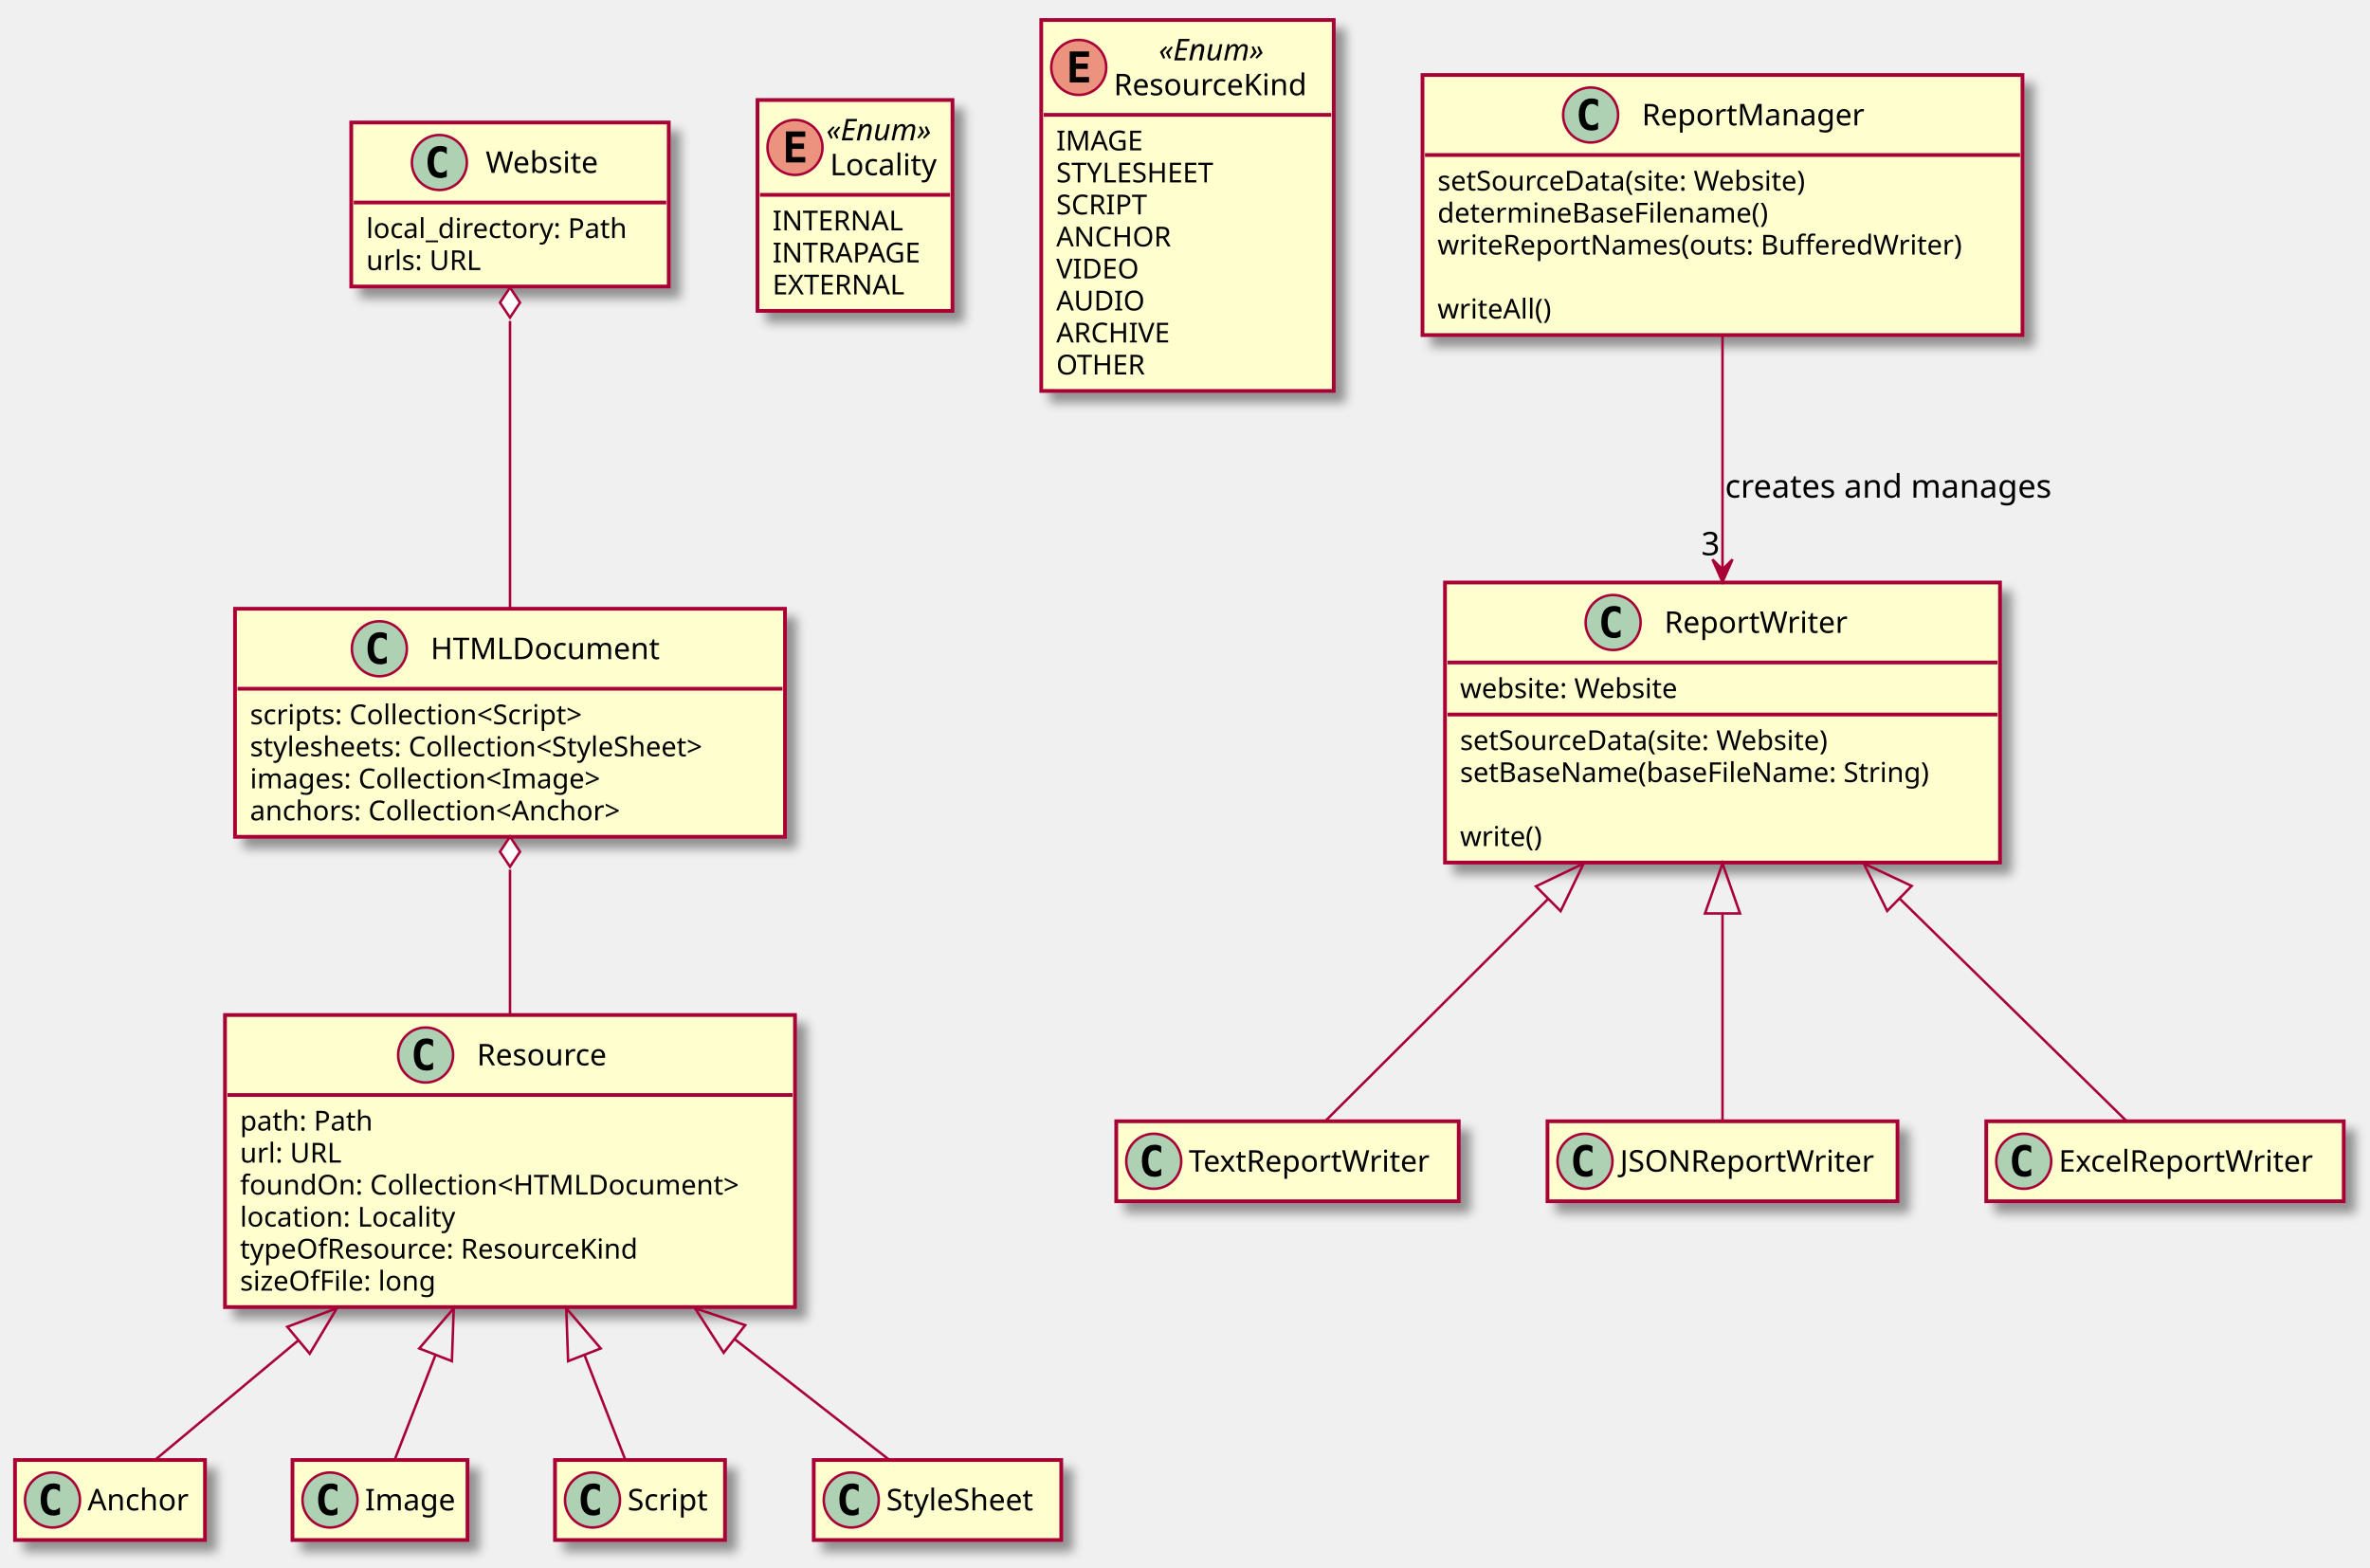
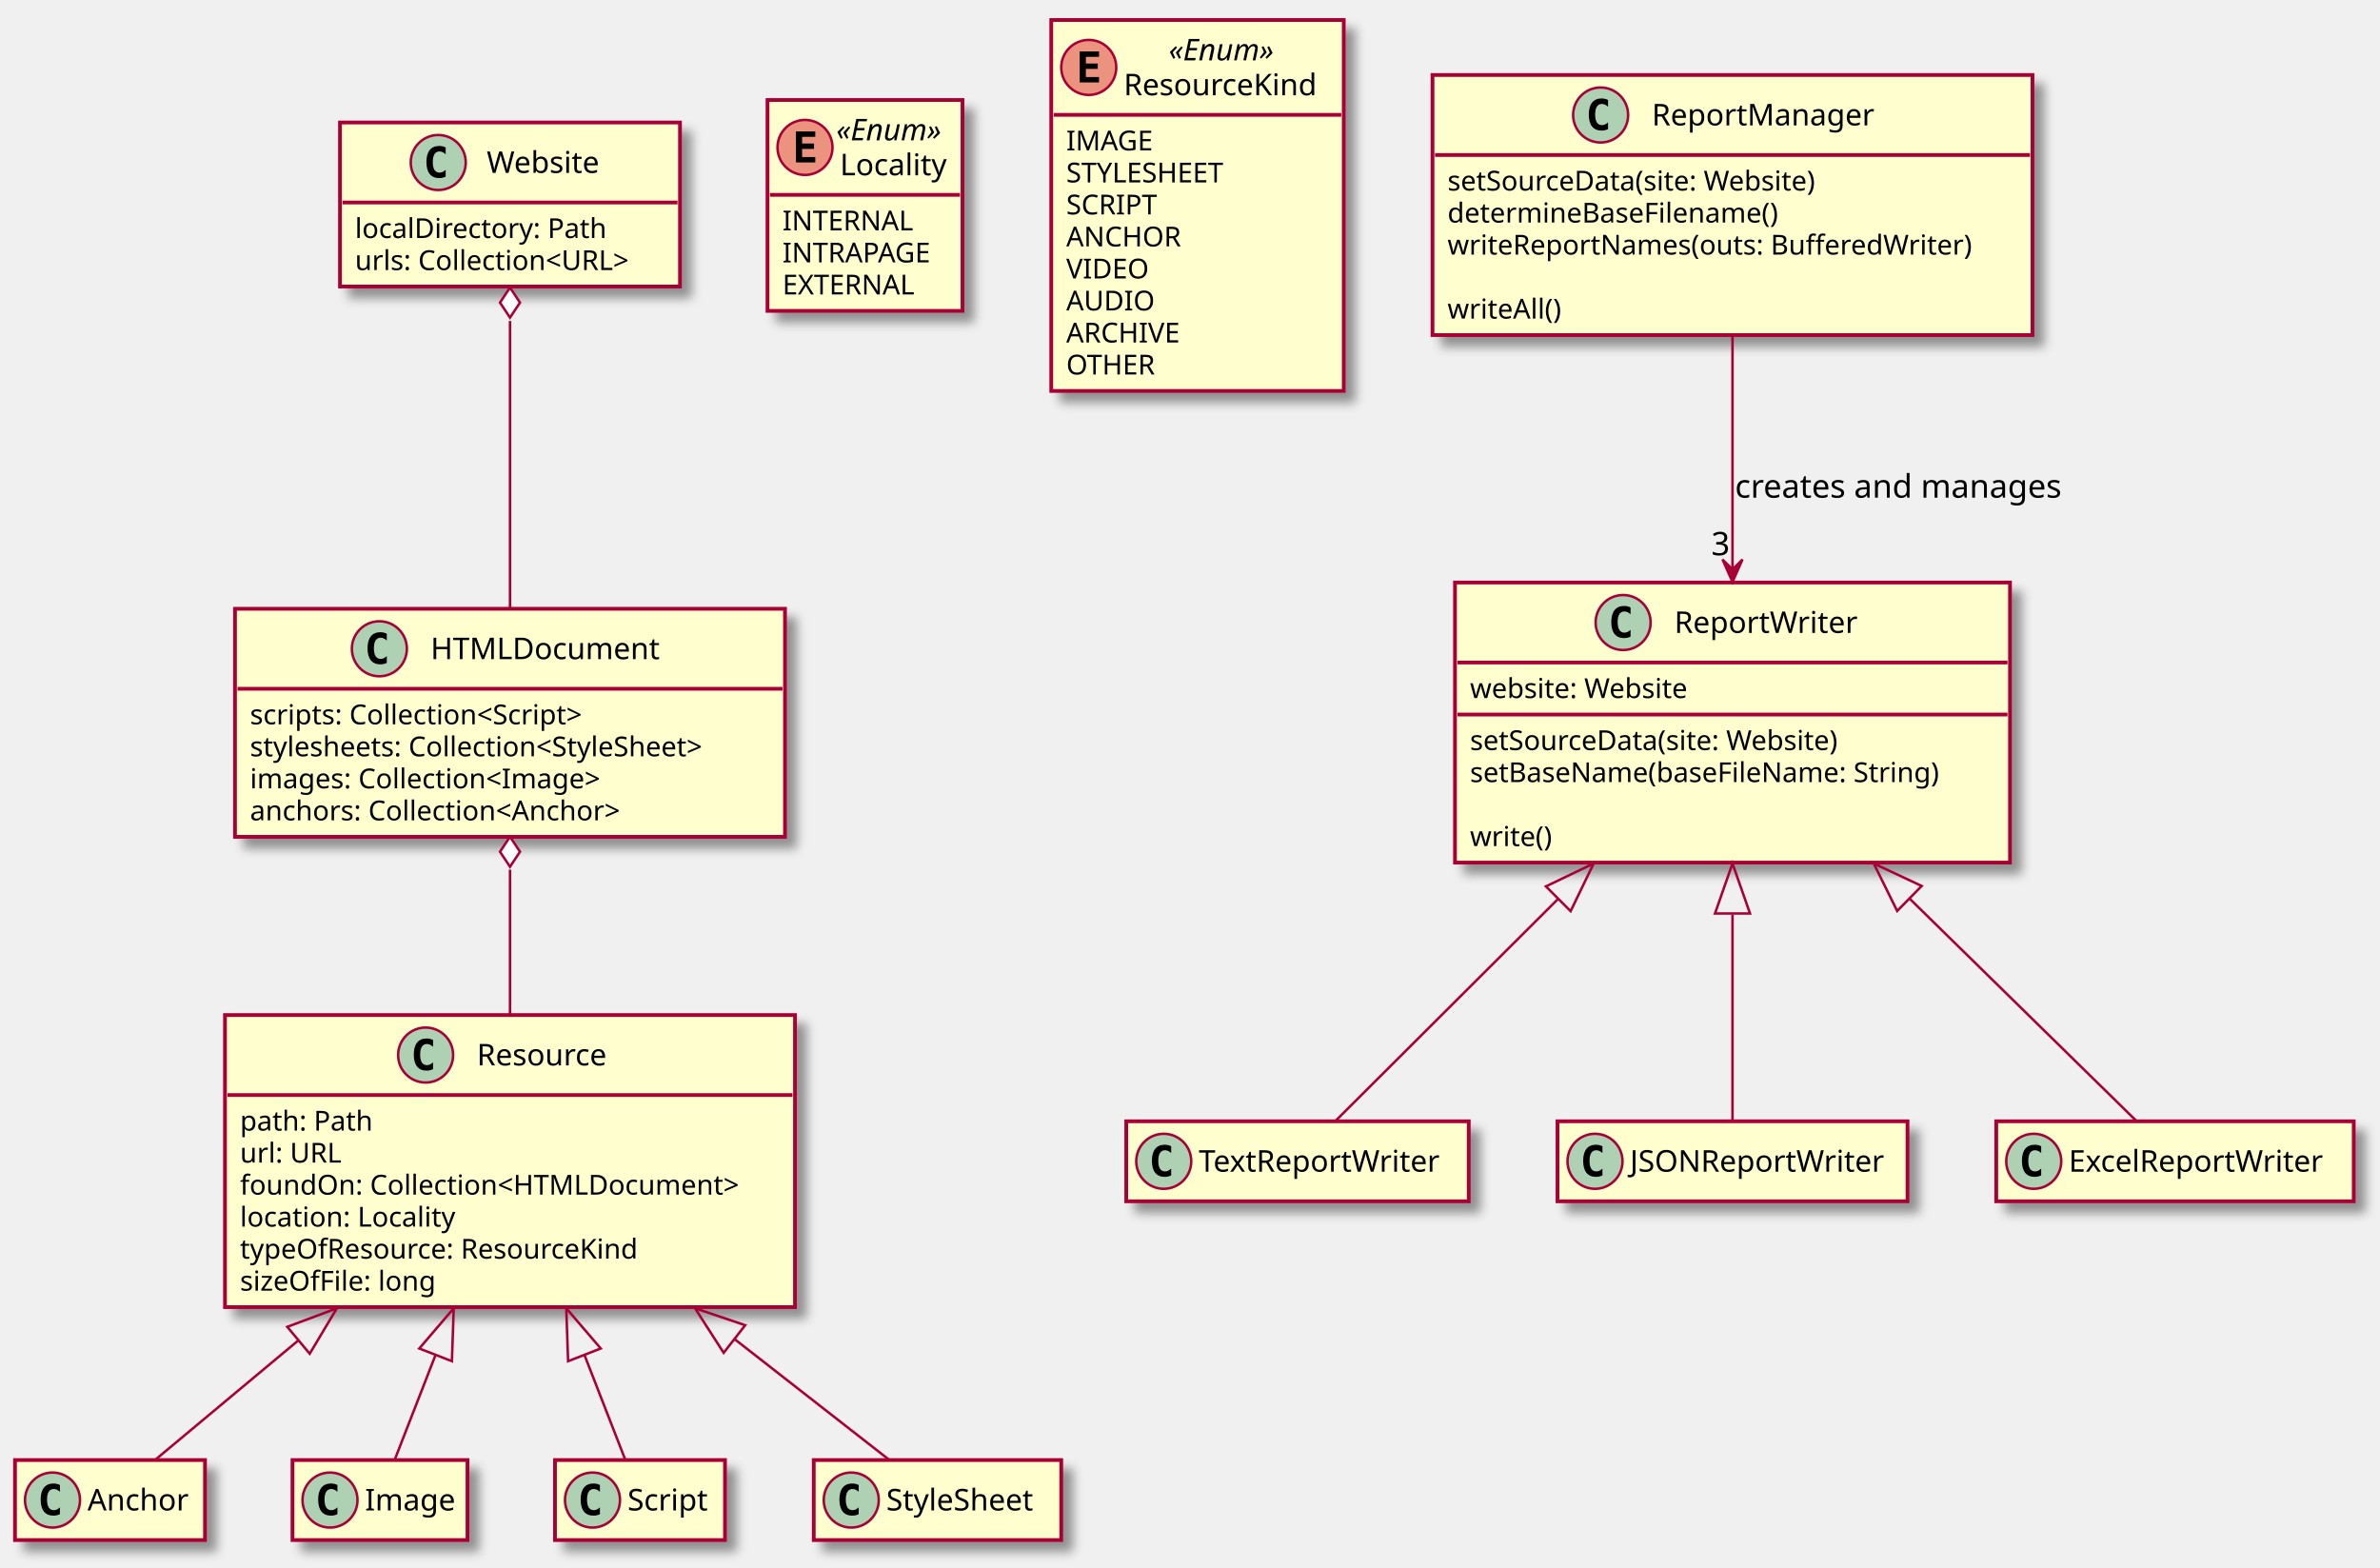
- <svg xmlns="http://www.w3.org/2000/svg" contentScriptType="application/ecmascript" contentStyleType="text/css" height="627px" preserveAspectRatio="none" style="width:948px;height:627px;" version="1.1" viewBox="0 0 948 627" width="948px" zoomAndPan="magnify">
+ <svg xmlns="http://www.w3.org/2000/svg" contentScriptType="application/ecmascript" contentStyleType="text/css" height="627px" preserveAspectRatio="none" style="width:952px;height:627px;" version="1.1" viewBox="0 0 952 627" width="952px" zoomAndPan="magnify">
  <defs>
-     <filter height="300%" id="fy65hkz631n3u" width="300%" x="-1" y="-1">
+     <filter height="300%" id="f1jd9gs4vss12j" width="300%" x="-1" y="-1">
      <feGaussianBlur result="blurOut" stdDeviation="2.0" />
      <feColorMatrix in="blurOut" result="blurOut2" type="matrix" values="0 0 0 0 0 0 0 0 0 0 0 0 0 0 0 0 0 0 .4 0" />
      <feOffset dx="4.0" dy="4.0" in="blurOut2" result="blurOut3" />
      <feBlend in="SourceGraphic" in2="blurOut3" mode="normal" />
    </filter>
  </defs>
  <g>
-     <rect fill="#FEFECE" filter="url(#fy65hkz631n3u)" height="65.609" id="Website" style="stroke: #A80036; stroke-width: 1.5;" width="127" x="140.5" y="49" />
-     <ellipse cx="175.75" cy="65" fill="#ADD1B2" rx="11" ry="11" style="stroke: #A80036; stroke-width: 1.0;" />
-     <path d="M178.719,70.641 Q178.141,70.938 177.5,71.078 Q176.859,71.234 176.156,71.234 Q173.656,71.234 172.328,69.594 Q171.016,67.938 171.016,64.812 Q171.016,61.688 172.328,60.031 Q173.656,58.375 176.156,58.375 Q176.859,58.375 177.5,58.531 Q178.156,58.688 178.719,58.984 L178.719,61.703 Q178.094,61.125 177.5,60.859 Q176.906,60.578 176.281,60.578 Q174.938,60.578 174.25,61.656 Q173.562,62.719 173.562,64.812 Q173.562,66.906 174.25,67.984 Q174.938,69.047 176.281,69.047 Q176.906,69.047 177.5,68.781 Q178.094,68.5 178.719,67.922 L178.719,70.641 Z " />
-     <text fill="#000000" font-family="sans-serif" font-size="12" lengthAdjust="spacingAndGlyphs" textLength="50" x="194.25" y="69.154">Website</text>
-     <line style="stroke: #A80036; stroke-width: 1.5;" x1="141.5" x2="266.5" y1="81" y2="81" />
-     <text fill="#000000" font-family="sans-serif" font-size="11" lengthAdjust="spacingAndGlyphs" textLength="115" x="146.5" y="95.21">local_directory: Path</text>
-     <text fill="#000000" font-family="sans-serif" font-size="11" lengthAdjust="spacingAndGlyphs" textLength="51" x="146.5" y="108.015">urls: URL</text>
-     <rect fill="#FEFECE" filter="url(#fy65hkz631n3u)" height="91.219" id="HTMLDocument" style="stroke: #A80036; stroke-width: 1.5;" width="220" x="94" y="243.5" />
+     <rect fill="#FEFECE" filter="url(#f1jd9gs4vss12j)" height="65.609" id="Website" style="stroke: #A80036; stroke-width: 1.5;" width="136" x="136" y="49" />
+     <ellipse cx="175.3" cy="65" fill="#ADD1B2" rx="11" ry="11" style="stroke: #A80036; stroke-width: 1.0;" />
+     <path d="M178.269,70.641 Q177.691,70.938 177.05,71.078 Q176.409,71.234 175.706,71.234 Q173.206,71.234 171.878,69.594 Q170.566,67.938 170.566,64.812 Q170.566,61.688 171.878,60.031 Q173.206,58.375 175.706,58.375 Q176.409,58.375 177.05,58.531 Q177.706,58.688 178.269,58.984 L178.269,61.703 Q177.644,61.125 177.05,60.859 Q176.456,60.578 175.831,60.578 Q174.488,60.578 173.8,61.656 Q173.113,62.719 173.113,64.812 Q173.113,66.906 173.8,67.984 Q174.488,69.047 175.831,69.047 Q176.456,69.047 177.05,68.781 Q177.644,68.5 178.269,67.922 L178.269,70.641 Z " />
+     <text fill="#000000" font-family="sans-serif" font-size="12" lengthAdjust="spacingAndGlyphs" textLength="50" x="194.7" y="69.154">Website</text>
+     <line style="stroke: #A80036; stroke-width: 1.5;" x1="137" x2="271" y1="81" y2="81" />
+     <text fill="#000000" font-family="sans-serif" font-size="11" lengthAdjust="spacingAndGlyphs" textLength="110" x="142" y="95.21">localDirectory: Path</text>
+     <text fill="#000000" font-family="sans-serif" font-size="11" lengthAdjust="spacingAndGlyphs" textLength="124" x="142" y="108.015">urls: Collection&lt;URL&gt;</text>
+     <rect fill="#FEFECE" filter="url(#f1jd9gs4vss12j)" height="91.219" id="HTMLDocument" style="stroke: #A80036; stroke-width: 1.5;" width="220" x="94" y="243.5" />
    <ellipse cx="151.75" cy="259.5" fill="#ADD1B2" rx="11" ry="11" style="stroke: #A80036; stroke-width: 1.0;" />
    <path d="M154.719,265.141 Q154.141,265.438 153.5,265.578 Q152.859,265.734 152.156,265.734 Q149.656,265.734 148.328,264.094 Q147.016,262.438 147.016,259.312 Q147.016,256.188 148.328,254.531 Q149.656,252.875 152.156,252.875 Q152.859,252.875 153.5,253.031 Q154.156,253.188 154.719,253.484 L154.719,256.203 Q154.094,255.625 153.5,255.359 Q152.906,255.078 152.281,255.078 Q150.938,255.078 150.25,256.156 Q149.562,257.219 149.562,259.312 Q149.562,261.406 150.25,262.484 Q150.938,263.547 152.281,263.547 Q152.906,263.547 153.5,263.281 Q154.094,263 154.719,262.422 L154.719,265.141 Z " />
    <text fill="#000000" font-family="sans-serif" font-size="12" lengthAdjust="spacingAndGlyphs" textLength="96" x="172.25" y="263.654">HTMLDocument</text>
    <line style="stroke: #A80036; stroke-width: 1.5;" x1="95" x2="313" y1="275.5" y2="275.5" />
    <text fill="#000000" font-family="sans-serif" font-size="11" lengthAdjust="spacingAndGlyphs" textLength="153" x="100" y="289.71">scripts: Collection&lt;Script&gt;</text>
    <text fill="#000000" font-family="sans-serif" font-size="11" lengthAdjust="spacingAndGlyphs" textLength="208" x="100" y="302.515">stylesheets: Collection&lt;StyleSheet&gt;</text>
    <text fill="#000000" font-family="sans-serif" font-size="11" lengthAdjust="spacingAndGlyphs" textLength="158" x="100" y="315.32">images: Collection&lt;Image&gt;</text>
    <text fill="#000000" font-family="sans-serif" font-size="11" lengthAdjust="spacingAndGlyphs" textLength="166" x="100" y="328.125">anchors: Collection&lt;Anchor&gt;</text>
-     <rect fill="#FEFECE" filter="url(#fy65hkz631n3u)" height="116.828" id="Resource" style="stroke: #A80036; stroke-width: 1.5;" width="228" x="90" y="406" />
+     <rect fill="#FEFECE" filter="url(#f1jd9gs4vss12j)" height="116.828" id="Resource" style="stroke: #A80036; stroke-width: 1.5;" width="228" x="90" y="406" />
    <ellipse cx="170.25" cy="422" fill="#ADD1B2" rx="11" ry="11" style="stroke: #A80036; stroke-width: 1.0;" />
    <path d="M173.219,427.641 Q172.641,427.938 172,428.078 Q171.359,428.234 170.656,428.234 Q168.156,428.234 166.828,426.594 Q165.516,424.938 165.516,421.812 Q165.516,418.688 166.828,417.031 Q168.156,415.375 170.656,415.375 Q171.359,415.375 172,415.531 Q172.656,415.688 173.219,415.984 L173.219,418.703 Q172.594,418.125 172,417.859 Q171.406,417.578 170.781,417.578 Q169.438,417.578 168.75,418.656 Q168.062,419.719 168.062,421.812 Q168.062,423.906 168.75,424.984 Q169.438,426.047 170.781,426.047 Q171.406,426.047 172,425.781 Q172.594,425.5 173.219,424.922 L173.219,427.641 Z " />
    <text fill="#000000" font-family="sans-serif" font-size="12" lengthAdjust="spacingAndGlyphs" textLength="59" x="190.75" y="426.154">Resource</text>
    <line style="stroke: #A80036; stroke-width: 1.5;" x1="91" x2="317" y1="438" y2="438" />
    <text fill="#000000" font-family="sans-serif" font-size="11" lengthAdjust="spacingAndGlyphs" textLength="58" x="96" y="452.21">path: Path</text>
    <text fill="#000000" font-family="sans-serif" font-size="11" lengthAdjust="spacingAndGlyphs" textLength="44" x="96" y="465.015">url: URL</text>
    <text fill="#000000" font-family="sans-serif" font-size="11" lengthAdjust="spacingAndGlyphs" textLength="216" x="96" y="477.82">foundOn: Collection&lt;HTMLDocument&gt;</text>
    <text fill="#000000" font-family="sans-serif" font-size="11" lengthAdjust="spacingAndGlyphs" textLength="94" x="96" y="490.625">location: Locality</text>
    <text fill="#000000" font-family="sans-serif" font-size="11" lengthAdjust="spacingAndGlyphs" textLength="175" x="96" y="503.429">typeOfResource: ResourceKind</text>
    <text fill="#000000" font-family="sans-serif" font-size="11" lengthAdjust="spacingAndGlyphs" textLength="86" x="96" y="516.234">sizeOfFile: long</text>
-     <rect fill="#FEFECE" filter="url(#fy65hkz631n3u)" height="32" id="Anchor" style="stroke: #A80036; stroke-width: 1.5;" width="76" x="6" y="584" />
+     <rect fill="#FEFECE" filter="url(#f1jd9gs4vss12j)" height="32" id="Anchor" style="stroke: #A80036; stroke-width: 1.5;" width="76" x="6" y="584" />
    <ellipse cx="21" cy="600" fill="#ADD1B2" rx="11" ry="11" style="stroke: #A80036; stroke-width: 1.0;" />
    <path d="M23.969,605.641 Q23.391,605.938 22.75,606.078 Q22.109,606.234 21.406,606.234 Q18.906,606.234 17.578,604.594 Q16.266,602.938 16.266,599.812 Q16.266,596.688 17.578,595.031 Q18.906,593.375 21.406,593.375 Q22.109,593.375 22.75,593.531 Q23.406,593.688 23.969,593.984 L23.969,596.703 Q23.344,596.125 22.75,595.859 Q22.156,595.578 21.531,595.578 Q20.188,595.578 19.5,596.656 Q18.812,597.719 18.812,599.812 Q18.812,601.906 19.5,602.984 Q20.188,604.047 21.531,604.047 Q22.156,604.047 22.75,603.781 Q23.344,603.5 23.969,602.922 L23.969,605.641 Z " />
    <text fill="#000000" font-family="sans-serif" font-size="12" lengthAdjust="spacingAndGlyphs" textLength="44" x="35" y="604.154">Anchor</text>
-     <rect fill="#FEFECE" filter="url(#fy65hkz631n3u)" height="32" id="Image" style="stroke: #A80036; stroke-width: 1.5;" width="70" x="117" y="584" />
+     <rect fill="#FEFECE" filter="url(#f1jd9gs4vss12j)" height="32" id="Image" style="stroke: #A80036; stroke-width: 1.5;" width="70" x="117" y="584" />
    <ellipse cx="132" cy="600" fill="#ADD1B2" rx="11" ry="11" style="stroke: #A80036; stroke-width: 1.0;" />
    <path d="M134.969,605.641 Q134.391,605.938 133.75,606.078 Q133.109,606.234 132.406,606.234 Q129.906,606.234 128.578,604.594 Q127.266,602.938 127.266,599.812 Q127.266,596.688 128.578,595.031 Q129.906,593.375 132.406,593.375 Q133.109,593.375 133.75,593.531 Q134.406,593.688 134.969,593.984 L134.969,596.703 Q134.344,596.125 133.75,595.859 Q133.156,595.578 132.531,595.578 Q131.188,595.578 130.5,596.656 Q129.812,597.719 129.812,599.812 Q129.812,601.906 130.5,602.984 Q131.188,604.047 132.531,604.047 Q133.156,604.047 133.75,603.781 Q134.344,603.5 134.969,602.922 L134.969,605.641 Z " />
    <text fill="#000000" font-family="sans-serif" font-size="12" lengthAdjust="spacingAndGlyphs" textLength="38" x="146" y="604.154">Image</text>
-     <rect fill="#FEFECE" filter="url(#fy65hkz631n3u)" height="32" id="Script" style="stroke: #A80036; stroke-width: 1.5;" width="68" x="222" y="584" />
+     <rect fill="#FEFECE" filter="url(#f1jd9gs4vss12j)" height="32" id="Script" style="stroke: #A80036; stroke-width: 1.5;" width="68" x="222" y="584" />
    <ellipse cx="237" cy="600" fill="#ADD1B2" rx="11" ry="11" style="stroke: #A80036; stroke-width: 1.0;" />
    <path d="M239.969,605.641 Q239.391,605.938 238.75,606.078 Q238.109,606.234 237.406,606.234 Q234.906,606.234 233.578,604.594 Q232.266,602.938 232.266,599.812 Q232.266,596.688 233.578,595.031 Q234.906,593.375 237.406,593.375 Q238.109,593.375 238.75,593.531 Q239.406,593.688 239.969,593.984 L239.969,596.703 Q239.344,596.125 238.75,595.859 Q238.156,595.578 237.531,595.578 Q236.188,595.578 235.5,596.656 Q234.812,597.719 234.812,599.812 Q234.812,601.906 235.5,602.984 Q236.188,604.047 237.531,604.047 Q238.156,604.047 238.75,603.781 Q239.344,603.5 239.969,602.922 L239.969,605.641 Z " />
    <text fill="#000000" font-family="sans-serif" font-size="12" lengthAdjust="spacingAndGlyphs" textLength="36" x="251" y="604.154">Script</text>
-     <rect fill="#FEFECE" filter="url(#fy65hkz631n3u)" height="32" id="StyleSheet" style="stroke: #A80036; stroke-width: 1.5;" width="99" x="325.5" y="584" />
+     <rect fill="#FEFECE" filter="url(#f1jd9gs4vss12j)" height="32" id="StyleSheet" style="stroke: #A80036; stroke-width: 1.5;" width="99" x="325.5" y="584" />
    <ellipse cx="340.5" cy="600" fill="#ADD1B2" rx="11" ry="11" style="stroke: #A80036; stroke-width: 1.0;" />
    <path d="M343.469,605.641 Q342.891,605.938 342.25,606.078 Q341.609,606.234 340.906,606.234 Q338.406,606.234 337.078,604.594 Q335.766,602.938 335.766,599.812 Q335.766,596.688 337.078,595.031 Q338.406,593.375 340.906,593.375 Q341.609,593.375 342.25,593.531 Q342.906,593.688 343.469,593.984 L343.469,596.703 Q342.844,596.125 342.25,595.859 Q341.656,595.578 341.031,595.578 Q339.688,595.578 339,596.656 Q338.312,597.719 338.312,599.812 Q338.312,601.906 339,602.984 Q339.688,604.047 341.031,604.047 Q341.656,604.047 342.25,603.781 Q342.844,603.5 343.469,602.922 L343.469,605.641 Z " />
    <text fill="#000000" font-family="sans-serif" font-size="12" lengthAdjust="spacingAndGlyphs" textLength="67" x="354.5" y="604.154">StyleSheet</text>
-     <rect fill="#FEFECE" filter="url(#fy65hkz631n3u)" height="84.352" id="Locality" style="stroke: #A80036; stroke-width: 1.5;" width="78" x="303" y="40" />
-     <ellipse cx="318" cy="58.969" fill="#EB937F" rx="11" ry="11" style="stroke: #A80036; stroke-width: 1.0;" />
-     <path d="M322.109,64.969 L314.391,64.969 L314.391,52.578 L322.109,52.578 L322.109,54.734 L316.844,54.734 L316.844,57.406 L321.609,57.406 L321.609,59.562 L316.844,59.562 L316.844,62.812 L322.109,62.812 L322.109,64.969 Z " />
-     <text fill="#000000" font-family="sans-serif" font-size="12" font-style="italic" lengthAdjust="spacingAndGlyphs" textLength="49" x="330.5" y="56.139">«Enum»</text>
-     <text fill="#000000" font-family="sans-serif" font-size="12" lengthAdjust="spacingAndGlyphs" textLength="46" x="332" y="70.107">Locality</text>
-     <line style="stroke: #A80036; stroke-width: 1.5;" x1="304" x2="380" y1="77.938" y2="77.938" />
-     <text fill="#000000" font-family="sans-serif" font-size="11" lengthAdjust="spacingAndGlyphs" textLength="53" x="309" y="92.148">INTERNAL</text>
-     <text fill="#000000" font-family="sans-serif" font-size="11" lengthAdjust="spacingAndGlyphs" textLength="62" x="309" y="104.953">INTRAPAGE</text>
-     <text fill="#000000" font-family="sans-serif" font-size="11" lengthAdjust="spacingAndGlyphs" textLength="56" x="309" y="117.757">EXTERNAL</text>
-     <rect fill="#FEFECE" filter="url(#fy65hkz631n3u)" height="148.375" id="ResourceKind" style="stroke: #A80036; stroke-width: 1.5;" width="117" x="416.5" y="8" />
-     <ellipse cx="431.5" cy="26.969" fill="#EB937F" rx="11" ry="11" style="stroke: #A80036; stroke-width: 1.0;" />
-     <path d="M435.609,32.969 L427.891,32.969 L427.891,20.578 L435.609,20.578 L435.609,22.734 L430.344,22.734 L430.344,25.406 L435.109,25.406 L435.109,27.562 L430.344,27.562 L430.344,30.812 L435.609,30.812 L435.609,32.969 Z " />
-     <text fill="#000000" font-family="sans-serif" font-size="12" font-style="italic" lengthAdjust="spacingAndGlyphs" textLength="49" x="463.5" y="24.139">«Enum»</text>
-     <text fill="#000000" font-family="sans-serif" font-size="12" lengthAdjust="spacingAndGlyphs" textLength="85" x="445.5" y="38.107">ResourceKind</text>
-     <line style="stroke: #A80036; stroke-width: 1.5;" x1="417.5" x2="532.5" y1="45.938" y2="45.938" />
-     <text fill="#000000" font-family="sans-serif" font-size="11" lengthAdjust="spacingAndGlyphs" textLength="35" x="422.5" y="60.148">IMAGE</text>
-     <text fill="#000000" font-family="sans-serif" font-size="11" lengthAdjust="spacingAndGlyphs" textLength="72" x="422.5" y="72.953">STYLESHEET</text>
-     <text fill="#000000" font-family="sans-serif" font-size="11" lengthAdjust="spacingAndGlyphs" textLength="40" x="422.5" y="85.757">SCRIPT</text>
-     <text fill="#000000" font-family="sans-serif" font-size="11" lengthAdjust="spacingAndGlyphs" textLength="47" x="422.5" y="98.562">ANCHOR</text>
-     <text fill="#000000" font-family="sans-serif" font-size="11" lengthAdjust="spacingAndGlyphs" textLength="34" x="422.5" y="111.367">VIDEO</text>
-     <text fill="#000000" font-family="sans-serif" font-size="11" lengthAdjust="spacingAndGlyphs" textLength="35" x="422.5" y="124.171">AUDIO</text>
-     <text fill="#000000" font-family="sans-serif" font-size="11" lengthAdjust="spacingAndGlyphs" textLength="47" x="422.5" y="136.976">ARCHIVE</text>
-     <text fill="#000000" font-family="sans-serif" font-size="11" lengthAdjust="spacingAndGlyphs" textLength="38" x="422.5" y="149.781">OTHER</text>
-     <rect fill="#FEFECE" filter="url(#fy65hkz631n3u)" height="104.023" id="ReportManager" style="stroke: #A80036; stroke-width: 1.5;" width="240" x="569" y="30" />
-     <ellipse cx="636.25" cy="46" fill="#ADD1B2" rx="11" ry="11" style="stroke: #A80036; stroke-width: 1.0;" />
-     <path d="M639.219,51.641 Q638.641,51.938 638,52.078 Q637.359,52.234 636.656,52.234 Q634.156,52.234 632.828,50.594 Q631.516,48.938 631.516,45.812 Q631.516,42.688 632.828,41.031 Q634.156,39.375 636.656,39.375 Q637.359,39.375 638,39.531 Q638.656,39.688 639.219,39.984 L639.219,42.703 Q638.594,42.125 638,41.859 Q637.406,41.578 636.781,41.578 Q635.438,41.578 634.75,42.656 Q634.062,43.719 634.062,45.812 Q634.062,47.906 634.75,48.984 Q635.438,50.047 636.781,50.047 Q637.406,50.047 638,49.781 Q638.594,49.5 639.219,48.922 L639.219,51.641 Z " />
-     <text fill="#000000" font-family="sans-serif" font-size="12" lengthAdjust="spacingAndGlyphs" textLength="97" x="656.75" y="50.154">ReportManager</text>
-     <line style="stroke: #A80036; stroke-width: 1.5;" x1="570" x2="808" y1="62" y2="62" />
-     <text fill="#000000" font-family="sans-serif" font-size="11" lengthAdjust="spacingAndGlyphs" textLength="165" x="575" y="76.21">setSourceData(site: Website)</text>
-     <text fill="#000000" font-family="sans-serif" font-size="11" lengthAdjust="spacingAndGlyphs" textLength="146" x="575" y="89.015">determineBaseFilename()</text>
-     <text fill="#000000" font-family="sans-serif" font-size="11" lengthAdjust="spacingAndGlyphs" textLength="228" x="575" y="101.82">writeReportNames(outs: BufferedWriter)</text>
-     <text fill="#000000" font-family="sans-serif" font-size="11" lengthAdjust="spacingAndGlyphs" textLength="0" x="579" y="114.624" />
-     <text fill="#000000" font-family="sans-serif" font-size="11" lengthAdjust="spacingAndGlyphs" textLength="49" x="575" y="127.429">writeAll()</text>
-     <rect fill="#FEFECE" filter="url(#fy65hkz631n3u)" height="112.023" id="ReportWriter" style="stroke: #A80036; stroke-width: 1.5;" width="222" x="578" y="233" />
-     <ellipse cx="645.25" cy="249" fill="#ADD1B2" rx="11" ry="11" style="stroke: #A80036; stroke-width: 1.0;" />
-     <path d="M648.219,254.641 Q647.641,254.938 647,255.078 Q646.359,255.234 645.656,255.234 Q643.156,255.234 641.828,253.594 Q640.516,251.938 640.516,248.812 Q640.516,245.688 641.828,244.031 Q643.156,242.375 645.656,242.375 Q646.359,242.375 647,242.531 Q647.656,242.688 648.219,242.984 L648.219,245.703 Q647.594,245.125 647,244.859 Q646.406,244.578 645.781,244.578 Q644.438,244.578 643.75,245.656 Q643.062,246.719 643.062,248.812 Q643.062,250.906 643.75,251.984 Q644.438,253.047 645.781,253.047 Q646.406,253.047 647,252.781 Q647.594,252.5 648.219,251.922 L648.219,254.641 Z " />
-     <text fill="#000000" font-family="sans-serif" font-size="12" lengthAdjust="spacingAndGlyphs" textLength="79" x="665.75" y="253.154">ReportWriter</text>
-     <line style="stroke: #A80036; stroke-width: 1.5;" x1="579" x2="799" y1="265" y2="265" />
-     <text fill="#000000" font-family="sans-serif" font-size="11" lengthAdjust="spacingAndGlyphs" textLength="96" x="584" y="279.21">website: Website</text>
-     <line style="stroke: #A80036; stroke-width: 1.5;" x1="579" x2="799" y1="285.805" y2="285.805" />
-     <text fill="#000000" font-family="sans-serif" font-size="11" lengthAdjust="spacingAndGlyphs" textLength="165" x="584" y="300.015">setSourceData(site: Website)</text>
-     <text fill="#000000" font-family="sans-serif" font-size="11" lengthAdjust="spacingAndGlyphs" textLength="210" x="584" y="312.82">setBaseName(baseFileName: String)</text>
-     <text fill="#000000" font-family="sans-serif" font-size="11" lengthAdjust="spacingAndGlyphs" textLength="0" x="588" y="325.625" />
-     <text fill="#000000" font-family="sans-serif" font-size="11" lengthAdjust="spacingAndGlyphs" textLength="36" x="584" y="338.429">write()</text>
-     <rect fill="#FEFECE" filter="url(#fy65hkz631n3u)" height="32" id="TextReportWriter" style="stroke: #A80036; stroke-width: 1.5;" width="137" x="446.5" y="448.5" />
-     <ellipse cx="461.5" cy="464.5" fill="#ADD1B2" rx="11" ry="11" style="stroke: #A80036; stroke-width: 1.0;" />
-     <path d="M464.469,470.141 Q463.891,470.438 463.25,470.578 Q462.609,470.734 461.906,470.734 Q459.406,470.734 458.078,469.094 Q456.766,467.438 456.766,464.312 Q456.766,461.188 458.078,459.531 Q459.406,457.875 461.906,457.875 Q462.609,457.875 463.25,458.031 Q463.906,458.188 464.469,458.484 L464.469,461.203 Q463.844,460.625 463.25,460.359 Q462.656,460.078 462.031,460.078 Q460.688,460.078 460,461.156 Q459.312,462.219 459.312,464.312 Q459.312,466.406 460,467.484 Q460.688,468.547 462.031,468.547 Q462.656,468.547 463.25,468.281 Q463.844,468 464.469,467.422 L464.469,470.141 Z " />
-     <text fill="#000000" font-family="sans-serif" font-size="12" lengthAdjust="spacingAndGlyphs" textLength="105" x="475.5" y="468.654">TextReportWriter</text>
-     <rect fill="#FEFECE" filter="url(#fy65hkz631n3u)" height="32" id="JSONReportWriter" style="stroke: #A80036; stroke-width: 1.5;" width="140" x="619" y="448.5" />
-     <ellipse cx="634" cy="464.5" fill="#ADD1B2" rx="11" ry="11" style="stroke: #A80036; stroke-width: 1.0;" />
-     <path d="M636.969,470.141 Q636.391,470.438 635.75,470.578 Q635.109,470.734 634.406,470.734 Q631.906,470.734 630.578,469.094 Q629.266,467.438 629.266,464.312 Q629.266,461.188 630.578,459.531 Q631.906,457.875 634.406,457.875 Q635.109,457.875 635.75,458.031 Q636.406,458.188 636.969,458.484 L636.969,461.203 Q636.344,460.625 635.75,460.359 Q635.156,460.078 634.531,460.078 Q633.188,460.078 632.5,461.156 Q631.812,462.219 631.812,464.312 Q631.812,466.406 632.5,467.484 Q633.188,468.547 634.531,468.547 Q635.156,468.547 635.75,468.281 Q636.344,468 636.969,467.422 L636.969,470.141 Z " />
-     <text fill="#000000" font-family="sans-serif" font-size="12" lengthAdjust="spacingAndGlyphs" textLength="108" x="648" y="468.654">JSONReportWriter</text>
-     <rect fill="#FEFECE" filter="url(#fy65hkz631n3u)" height="32" id="ExcelReportWriter" style="stroke: #A80036; stroke-width: 1.5;" width="143" x="794.5" y="448.5" />
-     <ellipse cx="809.5" cy="464.5" fill="#ADD1B2" rx="11" ry="11" style="stroke: #A80036; stroke-width: 1.0;" />
-     <path d="M812.469,470.141 Q811.891,470.438 811.25,470.578 Q810.609,470.734 809.906,470.734 Q807.406,470.734 806.078,469.094 Q804.766,467.438 804.766,464.312 Q804.766,461.188 806.078,459.531 Q807.406,457.875 809.906,457.875 Q810.609,457.875 811.25,458.031 Q811.906,458.188 812.469,458.484 L812.469,461.203 Q811.844,460.625 811.25,460.359 Q810.656,460.078 810.031,460.078 Q808.688,460.078 808,461.156 Q807.312,462.219 807.312,464.312 Q807.312,466.406 808,467.484 Q808.688,468.547 810.031,468.547 Q810.656,468.547 811.25,468.281 Q811.844,468 812.469,467.422 L812.469,470.141 Z " />
-     <text fill="#000000" font-family="sans-serif" font-size="12" lengthAdjust="spacingAndGlyphs" textLength="111" x="823.5" y="468.654">ExcelReportWriter</text>
+     <rect fill="#FEFECE" filter="url(#f1jd9gs4vss12j)" height="84.352" id="Locality" style="stroke: #A80036; stroke-width: 1.5;" width="78" x="307" y="40" />
+     <ellipse cx="322" cy="58.969" fill="#EB937F" rx="11" ry="11" style="stroke: #A80036; stroke-width: 1.0;" />
+     <path d="M326.109,64.969 L318.391,64.969 L318.391,52.578 L326.109,52.578 L326.109,54.734 L320.844,54.734 L320.844,57.406 L325.609,57.406 L325.609,59.562 L320.844,59.562 L320.844,62.812 L326.109,62.812 L326.109,64.969 Z " />
+     <text fill="#000000" font-family="sans-serif" font-size="12" font-style="italic" lengthAdjust="spacingAndGlyphs" textLength="49" x="334.5" y="56.139">«Enum»</text>
+     <text fill="#000000" font-family="sans-serif" font-size="12" lengthAdjust="spacingAndGlyphs" textLength="46" x="336" y="70.107">Locality</text>
+     <line style="stroke: #A80036; stroke-width: 1.5;" x1="308" x2="384" y1="77.938" y2="77.938" />
+     <text fill="#000000" font-family="sans-serif" font-size="11" lengthAdjust="spacingAndGlyphs" textLength="53" x="313" y="92.148">INTERNAL</text>
+     <text fill="#000000" font-family="sans-serif" font-size="11" lengthAdjust="spacingAndGlyphs" textLength="62" x="313" y="104.953">INTRAPAGE</text>
+     <text fill="#000000" font-family="sans-serif" font-size="11" lengthAdjust="spacingAndGlyphs" textLength="56" x="313" y="117.757">EXTERNAL</text>
+     <rect fill="#FEFECE" filter="url(#f1jd9gs4vss12j)" height="148.375" id="ResourceKind" style="stroke: #A80036; stroke-width: 1.5;" width="117" x="420.5" y="8" />
+     <ellipse cx="435.5" cy="26.969" fill="#EB937F" rx="11" ry="11" style="stroke: #A80036; stroke-width: 1.0;" />
+     <path d="M439.609,32.969 L431.891,32.969 L431.891,20.578 L439.609,20.578 L439.609,22.734 L434.344,22.734 L434.344,25.406 L439.109,25.406 L439.109,27.562 L434.344,27.562 L434.344,30.812 L439.609,30.812 L439.609,32.969 Z " />
+     <text fill="#000000" font-family="sans-serif" font-size="12" font-style="italic" lengthAdjust="spacingAndGlyphs" textLength="49" x="467.5" y="24.139">«Enum»</text>
+     <text fill="#000000" font-family="sans-serif" font-size="12" lengthAdjust="spacingAndGlyphs" textLength="85" x="449.5" y="38.107">ResourceKind</text>
+     <line style="stroke: #A80036; stroke-width: 1.5;" x1="421.5" x2="536.5" y1="45.938" y2="45.938" />
+     <text fill="#000000" font-family="sans-serif" font-size="11" lengthAdjust="spacingAndGlyphs" textLength="35" x="426.5" y="60.148">IMAGE</text>
+     <text fill="#000000" font-family="sans-serif" font-size="11" lengthAdjust="spacingAndGlyphs" textLength="72" x="426.5" y="72.953">STYLESHEET</text>
+     <text fill="#000000" font-family="sans-serif" font-size="11" lengthAdjust="spacingAndGlyphs" textLength="40" x="426.5" y="85.757">SCRIPT</text>
+     <text fill="#000000" font-family="sans-serif" font-size="11" lengthAdjust="spacingAndGlyphs" textLength="47" x="426.5" y="98.562">ANCHOR</text>
+     <text fill="#000000" font-family="sans-serif" font-size="11" lengthAdjust="spacingAndGlyphs" textLength="34" x="426.5" y="111.367">VIDEO</text>
+     <text fill="#000000" font-family="sans-serif" font-size="11" lengthAdjust="spacingAndGlyphs" textLength="35" x="426.5" y="124.171">AUDIO</text>
+     <text fill="#000000" font-family="sans-serif" font-size="11" lengthAdjust="spacingAndGlyphs" textLength="47" x="426.5" y="136.976">ARCHIVE</text>
+     <text fill="#000000" font-family="sans-serif" font-size="11" lengthAdjust="spacingAndGlyphs" textLength="38" x="426.5" y="149.781">OTHER</text>
+     <rect fill="#FEFECE" filter="url(#f1jd9gs4vss12j)" height="104.023" id="ReportManager" style="stroke: #A80036; stroke-width: 1.5;" width="240" x="573" y="30" />
+     <ellipse cx="640.25" cy="46" fill="#ADD1B2" rx="11" ry="11" style="stroke: #A80036; stroke-width: 1.0;" />
+     <path d="M643.219,51.641 Q642.641,51.938 642,52.078 Q641.359,52.234 640.656,52.234 Q638.156,52.234 636.828,50.594 Q635.516,48.938 635.516,45.812 Q635.516,42.688 636.828,41.031 Q638.156,39.375 640.656,39.375 Q641.359,39.375 642,39.531 Q642.656,39.688 643.219,39.984 L643.219,42.703 Q642.594,42.125 642,41.859 Q641.406,41.578 640.781,41.578 Q639.438,41.578 638.75,42.656 Q638.062,43.719 638.062,45.812 Q638.062,47.906 638.75,48.984 Q639.438,50.047 640.781,50.047 Q641.406,50.047 642,49.781 Q642.594,49.5 643.219,48.922 L643.219,51.641 Z " />
+     <text fill="#000000" font-family="sans-serif" font-size="12" lengthAdjust="spacingAndGlyphs" textLength="97" x="660.75" y="50.154">ReportManager</text>
+     <line style="stroke: #A80036; stroke-width: 1.5;" x1="574" x2="812" y1="62" y2="62" />
+     <text fill="#000000" font-family="sans-serif" font-size="11" lengthAdjust="spacingAndGlyphs" textLength="165" x="579" y="76.21">setSourceData(site: Website)</text>
+     <text fill="#000000" font-family="sans-serif" font-size="11" lengthAdjust="spacingAndGlyphs" textLength="146" x="579" y="89.015">determineBaseFilename()</text>
+     <text fill="#000000" font-family="sans-serif" font-size="11" lengthAdjust="spacingAndGlyphs" textLength="228" x="579" y="101.82">writeReportNames(outs: BufferedWriter)</text>
+     <text fill="#000000" font-family="sans-serif" font-size="11" lengthAdjust="spacingAndGlyphs" textLength="0" x="583" y="114.624" />
+     <text fill="#000000" font-family="sans-serif" font-size="11" lengthAdjust="spacingAndGlyphs" textLength="49" x="579" y="127.429">writeAll()</text>
+     <rect fill="#FEFECE" filter="url(#f1jd9gs4vss12j)" height="112.023" id="ReportWriter" style="stroke: #A80036; stroke-width: 1.5;" width="222" x="582" y="233" />
+     <ellipse cx="649.25" cy="249" fill="#ADD1B2" rx="11" ry="11" style="stroke: #A80036; stroke-width: 1.0;" />
+     <path d="M652.219,254.641 Q651.641,254.938 651,255.078 Q650.359,255.234 649.656,255.234 Q647.156,255.234 645.828,253.594 Q644.516,251.938 644.516,248.812 Q644.516,245.688 645.828,244.031 Q647.156,242.375 649.656,242.375 Q650.359,242.375 651,242.531 Q651.656,242.688 652.219,242.984 L652.219,245.703 Q651.594,245.125 651,244.859 Q650.406,244.578 649.781,244.578 Q648.438,244.578 647.75,245.656 Q647.062,246.719 647.062,248.812 Q647.062,250.906 647.75,251.984 Q648.438,253.047 649.781,253.047 Q650.406,253.047 651,252.781 Q651.594,252.5 652.219,251.922 L652.219,254.641 Z " />
+     <text fill="#000000" font-family="sans-serif" font-size="12" lengthAdjust="spacingAndGlyphs" textLength="79" x="669.75" y="253.154">ReportWriter</text>
+     <line style="stroke: #A80036; stroke-width: 1.5;" x1="583" x2="803" y1="265" y2="265" />
+     <text fill="#000000" font-family="sans-serif" font-size="11" lengthAdjust="spacingAndGlyphs" textLength="96" x="588" y="279.21">website: Website</text>
+     <line style="stroke: #A80036; stroke-width: 1.5;" x1="583" x2="803" y1="285.805" y2="285.805" />
+     <text fill="#000000" font-family="sans-serif" font-size="11" lengthAdjust="spacingAndGlyphs" textLength="165" x="588" y="300.015">setSourceData(site: Website)</text>
+     <text fill="#000000" font-family="sans-serif" font-size="11" lengthAdjust="spacingAndGlyphs" textLength="210" x="588" y="312.82">setBaseName(baseFileName: String)</text>
+     <text fill="#000000" font-family="sans-serif" font-size="11" lengthAdjust="spacingAndGlyphs" textLength="0" x="592" y="325.625" />
+     <text fill="#000000" font-family="sans-serif" font-size="11" lengthAdjust="spacingAndGlyphs" textLength="36" x="588" y="338.429">write()</text>
+     <rect fill="#FEFECE" filter="url(#f1jd9gs4vss12j)" height="32" id="TextReportWriter" style="stroke: #A80036; stroke-width: 1.5;" width="137" x="450.5" y="448.5" />
+     <ellipse cx="465.5" cy="464.5" fill="#ADD1B2" rx="11" ry="11" style="stroke: #A80036; stroke-width: 1.0;" />
+     <path d="M468.469,470.141 Q467.891,470.438 467.25,470.578 Q466.609,470.734 465.906,470.734 Q463.406,470.734 462.078,469.094 Q460.766,467.438 460.766,464.312 Q460.766,461.188 462.078,459.531 Q463.406,457.875 465.906,457.875 Q466.609,457.875 467.25,458.031 Q467.906,458.188 468.469,458.484 L468.469,461.203 Q467.844,460.625 467.25,460.359 Q466.656,460.078 466.031,460.078 Q464.688,460.078 464,461.156 Q463.312,462.219 463.312,464.312 Q463.312,466.406 464,467.484 Q464.688,468.547 466.031,468.547 Q466.656,468.547 467.25,468.281 Q467.844,468 468.469,467.422 L468.469,470.141 Z " />
+     <text fill="#000000" font-family="sans-serif" font-size="12" lengthAdjust="spacingAndGlyphs" textLength="105" x="479.5" y="468.654">TextReportWriter</text>
+     <rect fill="#FEFECE" filter="url(#f1jd9gs4vss12j)" height="32" id="JSONReportWriter" style="stroke: #A80036; stroke-width: 1.5;" width="140" x="623" y="448.5" />
+     <ellipse cx="638" cy="464.5" fill="#ADD1B2" rx="11" ry="11" style="stroke: #A80036; stroke-width: 1.0;" />
+     <path d="M640.969,470.141 Q640.391,470.438 639.75,470.578 Q639.109,470.734 638.406,470.734 Q635.906,470.734 634.578,469.094 Q633.266,467.438 633.266,464.312 Q633.266,461.188 634.578,459.531 Q635.906,457.875 638.406,457.875 Q639.109,457.875 639.75,458.031 Q640.406,458.188 640.969,458.484 L640.969,461.203 Q640.344,460.625 639.75,460.359 Q639.156,460.078 638.531,460.078 Q637.188,460.078 636.5,461.156 Q635.812,462.219 635.812,464.312 Q635.812,466.406 636.5,467.484 Q637.188,468.547 638.531,468.547 Q639.156,468.547 639.75,468.281 Q640.344,468 640.969,467.422 L640.969,470.141 Z " />
+     <text fill="#000000" font-family="sans-serif" font-size="12" lengthAdjust="spacingAndGlyphs" textLength="108" x="652" y="468.654">JSONReportWriter</text>
+     <rect fill="#FEFECE" filter="url(#f1jd9gs4vss12j)" height="32" id="ExcelReportWriter" style="stroke: #A80036; stroke-width: 1.5;" width="143" x="798.5" y="448.5" />
+     <ellipse cx="813.5" cy="464.5" fill="#ADD1B2" rx="11" ry="11" style="stroke: #A80036; stroke-width: 1.0;" />
+     <path d="M816.469,470.141 Q815.891,470.438 815.25,470.578 Q814.609,470.734 813.906,470.734 Q811.406,470.734 810.078,469.094 Q808.766,467.438 808.766,464.312 Q808.766,461.188 810.078,459.531 Q811.406,457.875 813.906,457.875 Q814.609,457.875 815.25,458.031 Q815.906,458.188 816.469,458.484 L816.469,461.203 Q815.844,460.625 815.25,460.359 Q814.656,460.078 814.031,460.078 Q812.688,460.078 812,461.156 Q811.312,462.219 811.312,464.312 Q811.312,466.406 812,467.484 Q812.688,468.547 814.031,468.547 Q814.656,468.547 815.25,468.281 Q815.844,468 816.469,467.422 L816.469,470.141 Z " />
+     <text fill="#000000" font-family="sans-serif" font-size="12" lengthAdjust="spacingAndGlyphs" textLength="111" x="827.5" y="468.654">ExcelReportWriter</text>
    <path d="M174.139,542.163 C167.916,558.139 161.995,573.341 157.844,583.996 " fill="none" id="Resource&lt;-Image" style="stroke: #A80036; stroke-width: 1.0;" />
    <polygon fill="none" points="167.713,539.374,181.494,523.279,180.758,544.455,167.713,539.374" style="stroke: #A80036; stroke-width: 1.0;" />
    <path d="M233.861,542.163 C240.084,558.139 246.005,573.341 250.156,583.996 " fill="none" id="Resource&lt;-Script" style="stroke: #A80036; stroke-width: 1.0;" />
    <polygon fill="none" points="227.242,544.455,226.506,523.279,240.287,539.374,227.242,544.455" style="stroke: #A80036; stroke-width: 1.0;" />
    <path d="M293.814,535.618 C317.263,553.925 340.279,571.893 355.781,583.996 " fill="none" id="Resource&lt;-StyleSheet" style="stroke: #A80036; stroke-width: 1.0;" />
    <polygon fill="none" points="289.466,541.104,278.009,523.279,298.081,530.068,289.466,541.104" style="stroke: #A80036; stroke-width: 1.0;" />
    <path d="M119.334,536.143 C97.611,554.268 76.349,572.009 61.983,583.996 " fill="none" id="Resource&lt;-Anchor" style="stroke: #A80036; stroke-width: 1.0;" />
    <polygon fill="none" points="114.911,530.717,134.752,523.279,123.88,541.467,114.911,530.717" style="stroke: #A80036; stroke-width: 1.0;" />
    <path d="M204,128.39 C204,162.584 204,209.232 204,243.265 " fill="none" id="Website&lt;-HTMLDocument" style="stroke: #A80036; stroke-width: 1.0;" />
    <polygon fill="#FFFFFF" points="204,115.031,200,121.031,204,127.031,208,121.031,204,115.031" style="stroke: #A80036; stroke-width: 1.0;" />
    <path d="M204,347.86 C204,366.528 204,387.211 204,405.863 " fill="none" id="HTMLDocument&lt;-Resource" style="stroke: #A80036; stroke-width: 1.0;" />
    <polygon fill="#FFFFFF" points="204,334.681,200,340.681,204,346.681,208,340.681,204,334.681" style="stroke: #A80036; stroke-width: 1.0;" />
-     <path d="M619.193,359.606 C586.395,392.31 550.202,428.4 530.276,448.268 " fill="none" id="ReportWriter&lt;-TextReportWriter" style="stroke: #A80036; stroke-width: 1.0;" />
-     <polygon fill="none" points="614.362,354.538,633.467,345.374,624.247,364.452,614.362,354.538" style="stroke: #A80036; stroke-width: 1.0;" />
-     <path d="M689,365.801 C689,396.778 689,429.647 689,448.268 " fill="none" id="ReportWriter&lt;-JSONReportWriter" style="stroke: #A80036; stroke-width: 1.0;" />
-     <polygon fill="none" points="682,365.374,689,345.374,696,365.373,682,365.374" style="stroke: #A80036; stroke-width: 1.0;" />
-     <path d="M760.01,359.606 C793.374,392.31 830.192,428.4 850.461,448.268 " fill="none" id="ReportWriter&lt;-ExcelReportWriter" style="stroke: #A80036; stroke-width: 1.0;" />
-     <polygon fill="none" points="754.873,364.373,745.491,345.374,764.673,354.375,754.873,364.373" style="stroke: #A80036; stroke-width: 1.0;" />
-     <path d="M689,134.201 C689,162.565 689,197.988 689,227.688 " fill="none" id="ReportManager-&gt;ReportWriter" style="stroke: #A80036; stroke-width: 1.0;" />
-     <polygon fill="#A80036" points="689,232.782,693,223.782,689,227.782,685,223.782,689,232.782" style="stroke: #A80036; stroke-width: 1.0;" />
-     <text fill="#000000" font-family="sans-serif" font-size="13" lengthAdjust="spacingAndGlyphs" textLength="140" x="690" y="199.067">creates and manages</text>
-     <text fill="#000000" font-family="sans-serif" font-size="13" lengthAdjust="spacingAndGlyphs" textLength="8" x="680.513" y="222.09">3</text>
+     <path d="M623.193,359.606 C590.395,392.31 554.202,428.4 534.276,448.268 " fill="none" id="ReportWriter&lt;-TextReportWriter" style="stroke: #A80036; stroke-width: 1.0;" />
+     <polygon fill="none" points="618.362,354.538,637.467,345.374,628.247,364.452,618.362,354.538" style="stroke: #A80036; stroke-width: 1.0;" />
+     <path d="M693,365.801 C693,396.778 693,429.647 693,448.268 " fill="none" id="ReportWriter&lt;-JSONReportWriter" style="stroke: #A80036; stroke-width: 1.0;" />
+     <polygon fill="none" points="686,365.374,693,345.374,700,365.373,686,365.374" style="stroke: #A80036; stroke-width: 1.0;" />
+     <path d="M764.01,359.606 C797.374,392.31 834.192,428.4 854.461,448.268 " fill="none" id="ReportWriter&lt;-ExcelReportWriter" style="stroke: #A80036; stroke-width: 1.0;" />
+     <polygon fill="none" points="758.873,364.373,749.491,345.374,768.673,354.375,758.873,364.373" style="stroke: #A80036; stroke-width: 1.0;" />
+     <path d="M693,134.201 C693,162.565 693,197.988 693,227.688 " fill="none" id="ReportManager-&gt;ReportWriter" style="stroke: #A80036; stroke-width: 1.0;" />
+     <polygon fill="#A80036" points="693,232.782,697,223.782,693,227.782,689,223.782,693,232.782" style="stroke: #A80036; stroke-width: 1.0;" />
+     <text fill="#000000" font-family="sans-serif" font-size="13" lengthAdjust="spacingAndGlyphs" textLength="140" x="694" y="199.067">creates and manages</text>
+     <text fill="#000000" font-family="sans-serif" font-size="13" lengthAdjust="spacingAndGlyphs" textLength="8" x="684.513" y="222.09">3</text>
  </g>
</svg>
